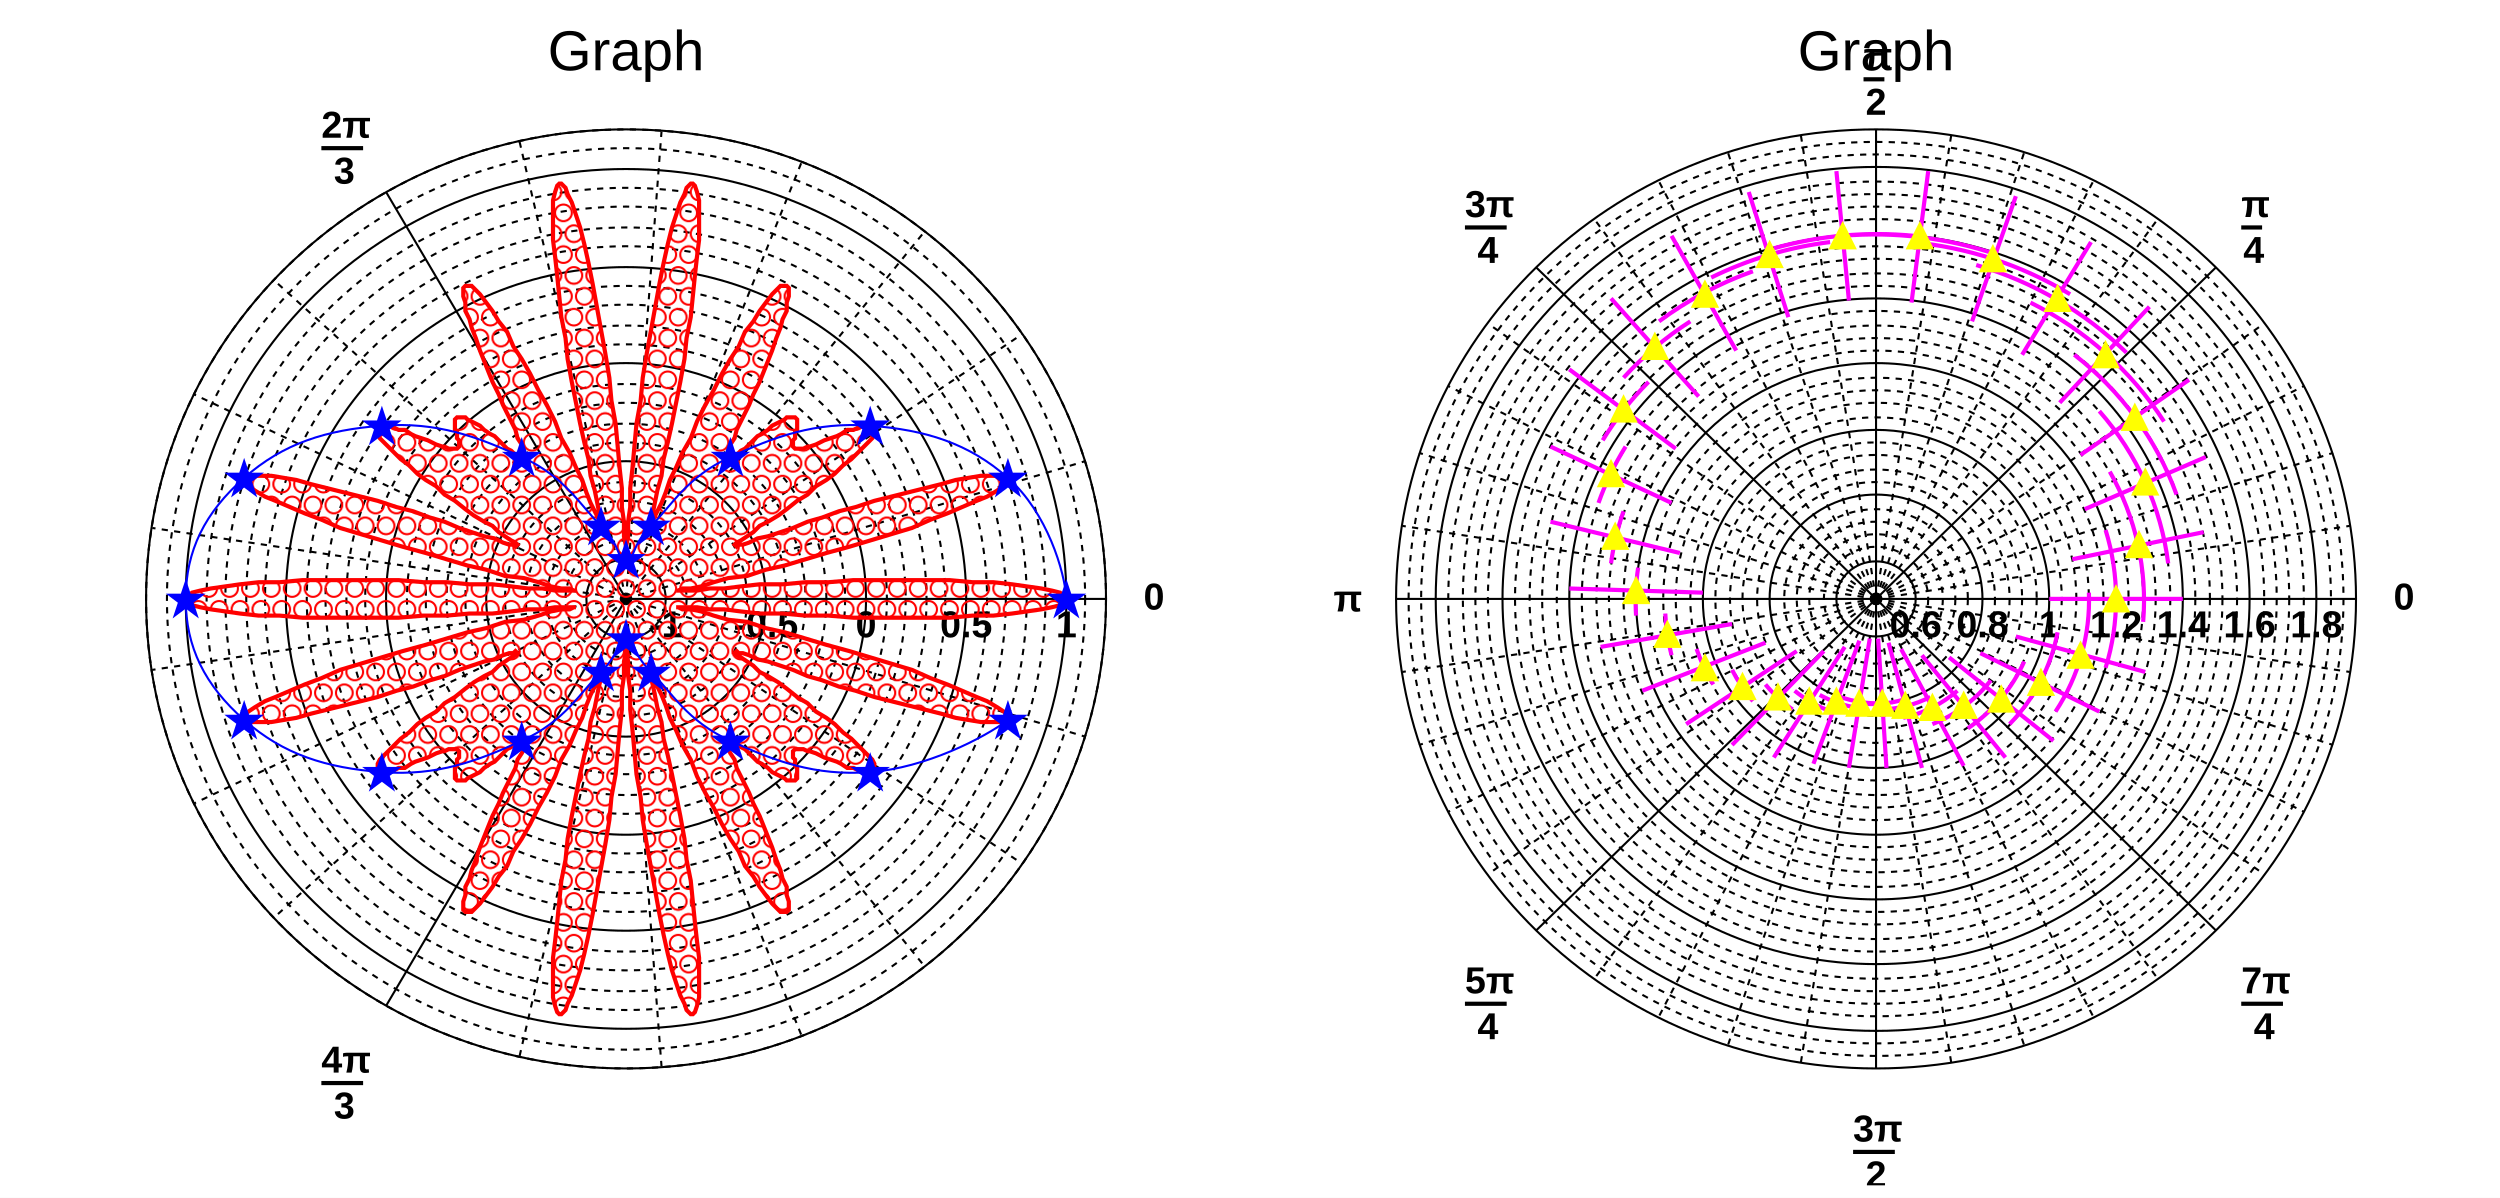
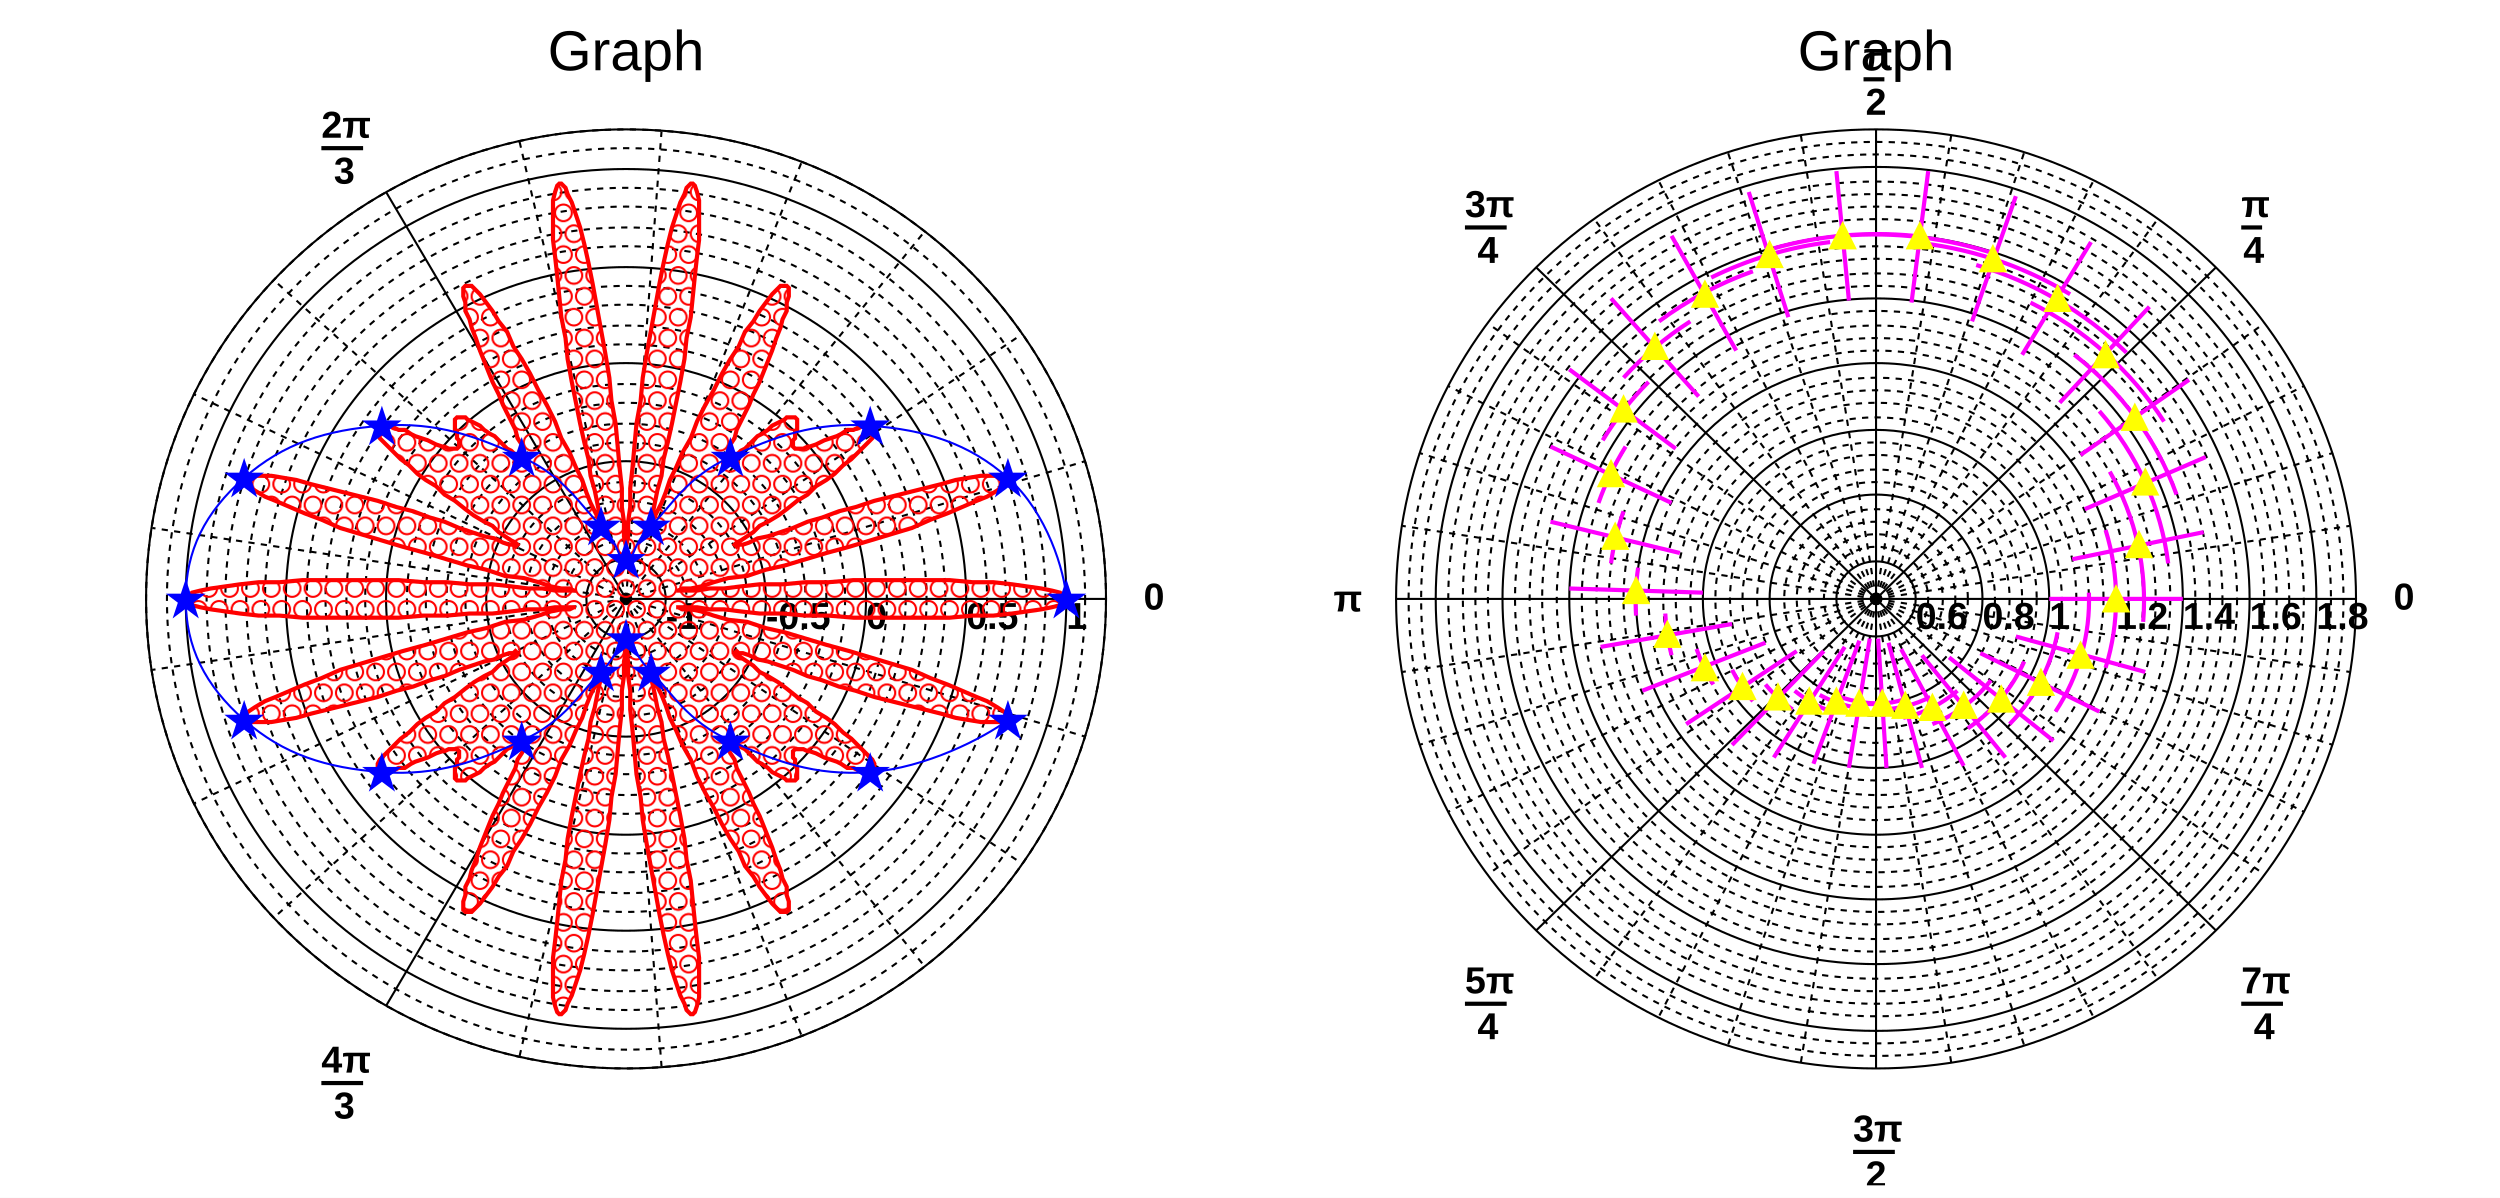
<svg xmlns="http://www.w3.org/2000/svg" width="1198" height="574" viewBox="0 0 1198 574" preserveAspectRatio="none">
  <defs>
    <pattern id="pat_3012_2" patternUnits="userSpaceOnUse" width="10" height="20">
      <path d="M5,1A4,4,0,0,0,5,9A4,4,0,0,0,5,1M0,11A4,4,0,0,1,0,19M10,11A4,4,0,0,0,10,19" style="stroke: red; stroke-width: 1; fill: none;" />
    </pattern>
  </defs>
  <path d="M0,0H1198V574H0Z" style="fill: white;" />
  <g>
    <svg viewBox="0 0 575 563" preserveAspectRatio="none" x="12" y="5" width="575" height="563">
      <path d="M0,0H575V563H0Z" style="fill: white;" />
      <g>
        <g transform="translate(288,282)" font-family="Arial" font-size="18" xml:space="preserve" font-weight="bold">
          <ellipse cx="0" cy="0" rx="19" ry="19" style="fill: none; stroke: black; stroke-width: 1;" />
-           <text fill="black" text-anchor="middle" dy=".8em" transform="translate(19,4)">-1</text>
+           <text fill="black" text-anchor="start" dy=".8em" transform="translate(19)">-1</text>
          <ellipse cx="0" cy="0" rx="29" ry="28" style="fill: none; stroke: black; stroke-width: 1; stroke-dasharray: 3, 3;" />
          <ellipse cx="0" cy="0" rx="38" ry="37" style="fill: none; stroke: black; stroke-width: 1; stroke-dasharray: 3, 3;" />
          <ellipse cx="0" cy="0" rx="48" ry="47" style="fill: none; stroke: black; stroke-width: 1; stroke-dasharray: 3, 3;" />
          <ellipse cx="0" cy="0" rx="58" ry="56" style="fill: none; stroke: black; stroke-width: 1; stroke-dasharray: 3, 3;" />
          <ellipse cx="0" cy="0" rx="67" ry="66" style="fill: none; stroke: black; stroke-width: 1;" />
-           <text fill="black" text-anchor="middle" dy=".8em" transform="translate(67,4)">-0.5</text>
+           <text fill="black" text-anchor="start" dy=".8em" transform="translate(67)">-0.5</text>
          <ellipse cx="0" cy="0" rx="77" ry="75" style="fill: none; stroke: black; stroke-width: 1; stroke-dasharray: 3, 3;" />
          <ellipse cx="0" cy="0" rx="86" ry="84" style="fill: none; stroke: black; stroke-width: 1; stroke-dasharray: 3, 3;" />
          <ellipse cx="0" cy="0" rx="96" ry="94" style="fill: none; stroke: black; stroke-width: 1; stroke-dasharray: 3, 3;" />
          <ellipse cx="0" cy="0" rx="105" ry="103" style="fill: none; stroke: black; stroke-width: 1; stroke-dasharray: 3, 3;" />
          <ellipse cx="0" cy="0" rx="115" ry="113" style="fill: none; stroke: black; stroke-width: 1;" />
-           <text fill="black" text-anchor="middle" dy=".8em" transform="translate(115,4)">0</text>
+           <text fill="black" text-anchor="start" dy=".8em" transform="translate(115)">0</text>
          <ellipse cx="0" cy="0" rx="125" ry="122" style="fill: none; stroke: black; stroke-width: 1; stroke-dasharray: 3, 3;" />
          <ellipse cx="0" cy="0" rx="134" ry="131" style="fill: none; stroke: black; stroke-width: 1; stroke-dasharray: 3, 3;" />
          <ellipse cx="0" cy="0" rx="144" ry="141" style="fill: none; stroke: black; stroke-width: 1; stroke-dasharray: 3, 3;" />
          <ellipse cx="0" cy="0" rx="153" ry="150" style="fill: none; stroke: black; stroke-width: 1; stroke-dasharray: 3, 3;" />
          <ellipse cx="0" cy="0" rx="163" ry="159" style="fill: none; stroke: black; stroke-width: 1;" />
-           <text fill="black" text-anchor="middle" dy=".8em" transform="translate(163,4)">0.5</text>
+           <text fill="black" text-anchor="start" dy=".8em" transform="translate(163)">0.5</text>
          <ellipse cx="0" cy="0" rx="173" ry="169" style="fill: none; stroke: black; stroke-width: 1; stroke-dasharray: 3, 3;" />
          <ellipse cx="0" cy="0" rx="182" ry="178" style="fill: none; stroke: black; stroke-width: 1; stroke-dasharray: 3, 3;" />
          <ellipse cx="0" cy="0" rx="192" ry="188" style="fill: none; stroke: black; stroke-width: 1; stroke-dasharray: 3, 3;" />
          <ellipse cx="0" cy="0" rx="201" ry="197" style="fill: none; stroke: black; stroke-width: 1; stroke-dasharray: 3, 3;" />
          <ellipse cx="0" cy="0" rx="211" ry="206" style="fill: none; stroke: black; stroke-width: 1;" />
-           <text fill="black" text-anchor="middle" dy=".8em" transform="translate(211,4)">1</text>
+           <text fill="black" text-anchor="start" dy=".8em" transform="translate(211)">1</text>
          <ellipse cx="0" cy="0" rx="220" ry="216" style="fill: none; stroke: black; stroke-width: 1; stroke-dasharray: 3, 3;" />
          <ellipse cx="0" cy="0" rx="230" ry="225" style="fill: none; stroke: black; stroke-width: 1; stroke-dasharray: 3, 3;" />
          <ellipse cx="0" cy="0" rx="230" ry="225" style="fill: none; stroke: black; stroke-width: 1;" />
          <path d="M0,0L230,0" style="stroke: black; stroke-width: 1;" />
          <text fill="black" text-anchor="start" dominant-baseline="middle" transform="translate(248)">0</text>
          <path d="M0,0L-115,-195" style="stroke: black; stroke-width: 1;" />
          <g transform="translate(-146,-210)">
            <text fill="black" font-size="18" transform="translate(0,-11)">2π</text>
            <path d="M0,-6h20" style="stroke: black; stroke-width: 2; fill: none;" />
            <text fill="black" font-size="18" transform="translate(6,11)">3</text>
          </g>
          <path d="M0,0L-115,195" style="stroke: black; stroke-width: 1;" />
          <g transform="translate(-146,238)">
            <text fill="black" font-size="18" transform="translate(0,-11)">4π</text>
            <path d="M0,-6h20" style="stroke: black; stroke-width: 2; fill: none;" />
            <text fill="black" font-size="18" transform="translate(6,11)">3</text>
          </g>
          <path d="M0,0L220,-66" style="stroke: black; stroke-width: 1; stroke-dasharray: 3, 3;" />
          <path d="M0,0L190,-127" style="stroke: black; stroke-width: 1; stroke-dasharray: 3, 3;" />
          <path d="M0,0L143,-176" style="stroke: black; stroke-width: 1; stroke-dasharray: 3, 3;" />
          <path d="M0,0L84,-209" style="stroke: black; stroke-width: 1; stroke-dasharray: 3, 3;" />
          <path d="M0,0L17,-224" style="stroke: black; stroke-width: 1; stroke-dasharray: 3, 3;" />
          <path d="M0,0L-51,-219" style="stroke: black; stroke-width: 1; stroke-dasharray: 3, 3;" />
          <path d="M0,0L-169,-153" style="stroke: black; stroke-width: 1; stroke-dasharray: 3, 3;" />
          <path d="M0,0L-207,-98" style="stroke: black; stroke-width: 1; stroke-dasharray: 3, 3;" />
          <path d="M0,0L-227,-34" style="stroke: black; stroke-width: 1; stroke-dasharray: 3, 3;" />
          <path d="M0,0L-227,34" style="stroke: black; stroke-width: 1; stroke-dasharray: 3, 3;" />
          <path d="M0,0L-207,98" style="stroke: black; stroke-width: 1; stroke-dasharray: 3, 3;" />
          <path d="M0,0L-169,153" style="stroke: black; stroke-width: 1; stroke-dasharray: 3, 3;" />
          <path d="M0,0L-51,219" style="stroke: black; stroke-width: 1; stroke-dasharray: 3, 3;" />
          <path d="M0,0L17,224" style="stroke: black; stroke-width: 1; stroke-dasharray: 3, 3;" />
          <path d="M0,0L84,209" style="stroke: black; stroke-width: 1; stroke-dasharray: 3, 3;" />
          <path d="M0,0L143,176" style="stroke: black; stroke-width: 1; stroke-dasharray: 3, 3;" />
          <path d="M0,0L190,127" style="stroke: black; stroke-width: 1; stroke-dasharray: 3, 3;" />
          <path d="M0,0L220,66" style="stroke: black; stroke-width: 1; stroke-dasharray: 3, 3;" />
        </g>
        <g transform="translate(288,282)">
          <path d="M211,0l-1,-1l-2,-2l-4,-1l-5,-1l-7,-1l-7,-1l-9,-1h-10l-11,-1h-46l-12,1h-11l-11,1h-11l-9,1l-8,1h-7l-6,1h-10h1l2,-1h4l5,-1l6,-2l7,-2l9,-1l9,-3l9,-2l10,-3l10,-3l11,-3l10,-3l10,-3l10,-3l9,-4l8,-3l7,-3l7,-3l5,-2l5,-3l3,-2l2,-2l1,-1l-1,-1l-2,-1h-11l-6,1l-6,1l-7,2l-8,2l-8,2l-8,2l-8,2l-9,3l-8,2l-8,3l-7,2l-7,3l-6,2l-6,2l-5,1l-4,2l-3,1h-2l-1,1l-1,-1l1,-1l2,-1l3,-2l3,-2l3,-3l4,-2l5,-3l4,-3l5,-4l5,-3l4,-4l5,-3l4,-3l4,-4l4,-3l3,-3l3,-3l2,-2l2,-2l1,-2v-3l-1,-1h-5l-2,1l-2,1h-3l-3,2l-2,1l-3,1l-3,1l-2,1l-2,1l-3,1h-1l-2,1h-4l-1,-1v-3l1,-1v-3l1,-1v-5l-1,-1h-4l-1,1l-2,1l-2,1l-2,1l-2,2l-3,2l-2,1l-2,2l-2,2l-2,2l-2,1l-2,2l-2,1h-1l-1,1l-1,-1v-1l1,-1v-2l1,-2l2,-3l1,-4l2,-4l2,-4l2,-4l2,-5l3,-6l2,-5l2,-5l2,-5l2,-6l2,-5l1,-4l2,-4v-4l1,-3v-4l-1,-1h-3l-2,2l-2,2l-3,4l-3,4l-3,5l-4,5l-3,7l-4,6l-4,7l-4,8l-4,7l-4,8l-3,8l-4,7l-3,7l-3,6l-2,6l-2,5l-2,4l-2,4l-1,2v1h-1v-1l1,-2l1,-4l1,-5l1,-5l2,-7l1,-8l2,-8l2,-9l2,-10l2,-10l2,-11l1,-10l2,-10l1,-10l1,-10l1,-9l1,-8v-19l-1,-4l-1,-3l-1,-1h-1l-2,2l-1,3l-2,4l-2,6l-2,6l-2,8l-2,9l-2,10l-2,11l-2,11l-2,11l-2,12l-1,11l-2,11l-1,11l-1,11l-1,9v9l-1,7v7l-1,5v6v-6l-1,-5v-7l-1,-7v-9l-1,-9l-1,-11l-1,-11l-2,-11l-1,-11l-2,-12l-2,-11l-2,-11l-2,-11l-2,-10l-2,-9l-2,-8l-2,-6l-2,-6l-2,-4l-1,-3l-2,-2h-1l-1,1l-1,3l-1,4v19l1,8l1,9l1,10l1,10l2,10l1,10l2,11l2,10l2,10l2,9l2,8l1,8l2,7l1,5l1,5l1,4l1,2v1h-1v-1l-1,-2l-2,-4l-2,-4l-2,-5l-2,-6l-3,-6l-3,-7l-4,-7l-3,-8l-4,-8l-4,-7l-4,-8l-4,-7l-4,-6l-3,-7l-4,-5l-3,-5l-3,-4l-3,-4l-2,-2l-2,-2h-3l-1,1v4l1,3v4l2,4l1,4l2,5l2,6l2,5l2,5l2,5l3,6l2,5l2,4l2,4l2,4l1,4l2,3l1,2v2l1,1v1l-1,1l-1,-1h-1l-2,-1l-2,-2l-2,-1l-2,-2l-2,-2l-2,-2l-2,-1l-3,-2l-2,-2l-2,-1l-2,-1l-2,-1l-1,-1h-4l-1,1v5l1,1v3l1,1v3l-1,1h-4l-2,-1h-1l-3,-1l-2,-1l-2,-1l-3,-1l-3,-1l-2,-1l-3,-2h-3l-2,-1l-2,-1h-5l-1,1v3l1,2l2,2l2,2l3,3l3,3l4,3l4,4l4,3l5,3l4,4l5,3l5,4l4,3l5,3l4,2l3,3l3,2l3,2l2,1l1,1l-1,1l-1,-1h-2l-3,-1l-4,-2l-5,-1l-6,-2l-6,-2l-7,-3l-7,-2l-8,-3l-8,-2l-9,-3l-8,-2l-8,-2l-8,-2l-8,-2l-7,-2l-6,-1l-6,-1h-11l-2,1l-1,1l1,1l2,2l3,2l5,3l5,2l7,3l7,3l8,3l9,4l10,3l10,3l10,3l11,3l10,3l10,3l9,2l9,3l9,1l7,2l6,2l5,1h4l2,1h1h-10l-6,-1h-7l-8,-1l-9,-1h-11l-11,-1h-11l-12,-1h-46l-11,1h-10l-9,1l-7,1l-7,1l-5,1l-4,1l-2,2l-1,1l1,1l2,2l4,1l5,1l7,1l7,1l9,1h10l11,1h46l12,-1h11l11,-1h11l9,-1l8,-1h7l6,-1h10h-1l-2,1h-4l-5,1l-6,2l-7,2l-9,1l-9,3l-9,2l-10,3l-10,3l-11,3l-10,3l-10,3l-10,3l-9,4l-8,3l-7,3l-7,3l-5,2l-5,3l-3,2l-2,2l-1,1l1,1l2,1h11l6,-1l6,-1l7,-2l8,-2l8,-2l8,-2l8,-2l9,-3l8,-2l8,-3l7,-2l7,-3l6,-2l6,-2l5,-1l4,-2l3,-1h2l1,-1l1,1l-1,1l-2,1l-3,2l-3,2l-3,3l-4,2l-5,3l-4,3l-5,4l-5,3l-4,4l-5,3l-4,3l-4,4l-4,3l-3,3l-3,3l-2,2l-2,2l-1,2v3l1,1h5l2,-1l2,-1h3l3,-2l2,-1l3,-1l3,-1l2,-1l2,-1l3,-1h1l2,-1h4l1,1v3l-1,1v3l-1,1v5l1,1h4l1,-1l2,-1l2,-1l2,-1l2,-2l3,-2l2,-1l2,-2l2,-2l2,-2l2,-1l2,-2l2,-1h1l1,-1l1,1v1l-1,1v2l-1,2l-2,3l-1,4l-2,4l-2,4l-2,4l-2,5l-3,6l-2,5l-2,5l-2,5l-2,6l-2,5l-1,4l-2,4v4l-1,3v4l1,1h3l2,-2l2,-2l3,-4l3,-4l3,-5l4,-5l3,-7l4,-6l4,-7l4,-8l4,-7l4,-8l3,-8l4,-7l3,-7l3,-6l2,-6l2,-5l2,-4l2,-4l1,-2v-1h1v1l-1,2l-1,4l-1,5l-1,5l-2,7l-1,8l-2,8l-2,9l-2,10l-2,10l-2,11l-1,10l-2,10l-1,10l-1,10l-1,9l-1,8v19l1,4l1,3l1,1h1l2,-2l1,-3l2,-4l2,-6l2,-6l2,-8l2,-9l2,-10l2,-11l2,-11l2,-11l2,-12l1,-11l2,-11l1,-11l1,-11l1,-9v-9l1,-7v-7l1,-5v-6v6l1,5v7l1,7v9l1,9l1,11l1,11l2,11l1,11l2,12l2,11l2,11l2,11l2,10l2,9l2,8l2,6l2,6l2,4l1,3l2,2h1l1,-1l1,-3l1,-4v-19l-1,-8l-1,-9l-1,-10l-1,-10l-2,-10l-1,-10l-2,-11l-2,-10l-2,-10l-2,-9l-2,-8l-1,-8l-2,-7l-1,-5l-1,-5l-1,-4l-1,-2v-1h1v1l1,2l2,4l2,4l2,5l2,6l3,6l3,7l4,7l3,8l4,8l4,7l4,8l4,7l4,6l3,7l4,5l3,5l3,4l3,4l2,2l2,2h3l1,-1v-4l-1,-3v-4l-2,-4l-1,-4l-2,-5l-2,-6l-2,-5l-2,-5l-2,-5l-3,-6l-2,-5l-2,-4l-2,-4l-2,-4l-1,-4l-2,-3l-1,-2v-2l-1,-1v-1l1,-1l1,1h1l2,1l2,2l2,1l2,2l2,2l2,2l2,1l3,2l2,2l2,1l2,1l2,1l1,1h4l1,-1v-5l-1,-1v-3l-1,-1v-3l1,-1h4l2,1h1l3,1l2,1l2,1l3,1l3,1l2,1l3,2h3l2,1l2,1h5l1,-1v-3l-1,-2l-2,-2l-2,-2l-3,-3l-3,-3l-4,-3l-4,-4l-4,-3l-5,-3l-4,-4l-5,-3l-5,-4l-4,-3l-5,-3l-4,-2l-3,-3l-3,-2l-3,-2l-2,-1l-1,-1l1,-1l1,1h2l3,1l4,2l5,1l6,2l6,2l7,3l7,2l8,3l8,2l9,3l8,2l8,2l8,2l8,2l7,2l6,1l6,1h11l2,-1l1,-1l-1,-1l-2,-2l-3,-2l-5,-3l-5,-2l-7,-3l-7,-3l-8,-3l-9,-4l-10,-3l-10,-3l-10,-3l-11,-3l-10,-3l-10,-3l-9,-2l-9,-3l-9,-1l-7,-2l-6,-2l-5,-1h-4l-2,-1h-1h10l6,1h7l8,1l9,1h11l11,1h11l12,1h46l11,-1h10l9,-1l7,-1l7,-1l5,-1l4,-1l2,-2Z" style="fill: url(#pat_3012_2);" />
          <path d="M211,0l-1,-1l-2,-2l-4,-1l-5,-1l-7,-1l-7,-1l-9,-1h-10l-11,-1h-46l-12,1h-11l-11,1h-11l-9,1l-8,1h-7l-6,1h-10h1l2,-1h4l5,-1l6,-2l7,-2l9,-1l9,-3l9,-2l10,-3l10,-3l11,-3l10,-3l10,-3l10,-3l9,-4l8,-3l7,-3l7,-3l5,-2l5,-3l3,-2l2,-2l1,-1l-1,-1l-2,-1h-11l-6,1l-6,1l-7,2l-8,2l-8,2l-8,2l-8,2l-9,3l-8,2l-8,3l-7,2l-7,3l-6,2l-6,2l-5,1l-4,2l-3,1h-2l-1,1l-1,-1l1,-1l2,-1l3,-2l3,-2l3,-3l4,-2l5,-3l4,-3l5,-4l5,-3l4,-4l5,-3l4,-3l4,-4l4,-3l3,-3l3,-3l2,-2l2,-2l1,-2v-3l-1,-1h-5l-2,1l-2,1h-3l-3,2l-2,1l-3,1l-3,1l-2,1l-2,1l-3,1h-1l-2,1h-4l-1,-1v-3l1,-1v-3l1,-1v-5l-1,-1h-4l-1,1l-2,1l-2,1l-2,1l-2,2l-3,2l-2,1l-2,2l-2,2l-2,2l-2,1l-2,2l-2,1h-1l-1,1l-1,-1v-1l1,-1v-2l1,-2l2,-3l1,-4l2,-4l2,-4l2,-4l2,-5l3,-6l2,-5l2,-5l2,-5l2,-6l2,-5l1,-4l2,-4v-4l1,-3v-4l-1,-1h-3l-2,2l-2,2l-3,4l-3,4l-3,5l-4,5l-3,7l-4,6l-4,7l-4,8l-4,7l-4,8l-3,8l-4,7l-3,7l-3,6l-2,6l-2,5l-2,4l-2,4l-1,2v1h-1v-1l1,-2l1,-4l1,-5l1,-5l2,-7l1,-8l2,-8l2,-9l2,-10l2,-10l2,-11l1,-10l2,-10l1,-10l1,-10l1,-9l1,-8v-19l-1,-4l-1,-3l-1,-1h-1l-2,2l-1,3l-2,4l-2,6l-2,6l-2,8l-2,9l-2,10l-2,11l-2,11l-2,11l-2,12l-1,11l-2,11l-1,11l-1,11l-1,9v9l-1,7v7l-1,5v6v-6l-1,-5v-7l-1,-7v-9l-1,-9l-1,-11l-1,-11l-2,-11l-1,-11l-2,-12l-2,-11l-2,-11l-2,-11l-2,-10l-2,-9l-2,-8l-2,-6l-2,-6l-2,-4l-1,-3l-2,-2h-1l-1,1l-1,3l-1,4v19l1,8l1,9l1,10l1,10l2,10l1,10l2,11l2,10l2,10l2,9l2,8l1,8l2,7l1,5l1,5l1,4l1,2v1h-1v-1l-1,-2l-2,-4l-2,-4l-2,-5l-2,-6l-3,-6l-3,-7l-4,-7l-3,-8l-4,-8l-4,-7l-4,-8l-4,-7l-4,-6l-3,-7l-4,-5l-3,-5l-3,-4l-3,-4l-2,-2l-2,-2h-3l-1,1v4l1,3v4l2,4l1,4l2,5l2,6l2,5l2,5l2,5l3,6l2,5l2,4l2,4l2,4l1,4l2,3l1,2v2l1,1v1l-1,1l-1,-1h-1l-2,-1l-2,-2l-2,-1l-2,-2l-2,-2l-2,-2l-2,-1l-3,-2l-2,-2l-2,-1l-2,-1l-2,-1l-1,-1h-4l-1,1v5l1,1v3l1,1v3l-1,1h-4l-2,-1h-1l-3,-1l-2,-1l-2,-1l-3,-1l-3,-1l-2,-1l-3,-2h-3l-2,-1l-2,-1h-5l-1,1v3l1,2l2,2l2,2l3,3l3,3l4,3l4,4l4,3l5,3l4,4l5,3l5,4l4,3l5,3l4,2l3,3l3,2l3,2l2,1l1,1l-1,1l-1,-1h-2l-3,-1l-4,-2l-5,-1l-6,-2l-6,-2l-7,-3l-7,-2l-8,-3l-8,-2l-9,-3l-8,-2l-8,-2l-8,-2l-8,-2l-7,-2l-6,-1l-6,-1h-11l-2,1l-1,1l1,1l2,2l3,2l5,3l5,2l7,3l7,3l8,3l9,4l10,3l10,3l10,3l11,3l10,3l10,3l9,2l9,3l9,1l7,2l6,2l5,1h4l2,1h1h-10l-6,-1h-7l-8,-1l-9,-1h-11l-11,-1h-11l-12,-1h-46l-11,1h-10l-9,1l-7,1l-7,1l-5,1l-4,1l-2,2l-1,1l1,1l2,2l4,1l5,1l7,1l7,1l9,1h10l11,1h46l12,-1h11l11,-1h11l9,-1l8,-1h7l6,-1h10h-1l-2,1h-4l-5,1l-6,2l-7,2l-9,1l-9,3l-9,2l-10,3l-10,3l-11,3l-10,3l-10,3l-10,3l-9,4l-8,3l-7,3l-7,3l-5,2l-5,3l-3,2l-2,2l-1,1l1,1l2,1h11l6,-1l6,-1l7,-2l8,-2l8,-2l8,-2l8,-2l9,-3l8,-2l8,-3l7,-2l7,-3l6,-2l6,-2l5,-1l4,-2l3,-1h2l1,-1l1,1l-1,1l-2,1l-3,2l-3,2l-3,3l-4,2l-5,3l-4,3l-5,4l-5,3l-4,4l-5,3l-4,3l-4,4l-4,3l-3,3l-3,3l-2,2l-2,2l-1,2v3l1,1h5l2,-1l2,-1h3l3,-2l2,-1l3,-1l3,-1l2,-1l2,-1l3,-1h1l2,-1h4l1,1v3l-1,1v3l-1,1v5l1,1h4l1,-1l2,-1l2,-1l2,-1l2,-2l3,-2l2,-1l2,-2l2,-2l2,-2l2,-1l2,-2l2,-1h1l1,-1l1,1v1l-1,1v2l-1,2l-2,3l-1,4l-2,4l-2,4l-2,4l-2,5l-3,6l-2,5l-2,5l-2,5l-2,6l-2,5l-1,4l-2,4v4l-1,3v4l1,1h3l2,-2l2,-2l3,-4l3,-4l3,-5l4,-5l3,-7l4,-6l4,-7l4,-8l4,-7l4,-8l3,-8l4,-7l3,-7l3,-6l2,-6l2,-5l2,-4l2,-4l1,-2v-1h1v1l-1,2l-1,4l-1,5l-1,5l-2,7l-1,8l-2,8l-2,9l-2,10l-2,10l-2,11l-1,10l-2,10l-1,10l-1,10l-1,9l-1,8v19l1,4l1,3l1,1h1l2,-2l1,-3l2,-4l2,-6l2,-6l2,-8l2,-9l2,-10l2,-11l2,-11l2,-11l2,-12l1,-11l2,-11l1,-11l1,-11l1,-9v-9l1,-7v-7l1,-5v-6v6l1,5v7l1,7v9l1,9l1,11l1,11l2,11l1,11l2,12l2,11l2,11l2,11l2,10l2,9l2,8l2,6l2,6l2,4l1,3l2,2h1l1,-1l1,-3l1,-4v-19l-1,-8l-1,-9l-1,-10l-1,-10l-2,-10l-1,-10l-2,-11l-2,-10l-2,-10l-2,-9l-2,-8l-1,-8l-2,-7l-1,-5l-1,-5l-1,-4l-1,-2v-1h1v1l1,2l2,4l2,4l2,5l2,6l3,6l3,7l4,7l3,8l4,8l4,7l4,8l4,7l4,6l3,7l4,5l3,5l3,4l3,4l2,2l2,2h3l1,-1v-4l-1,-3v-4l-2,-4l-1,-4l-2,-5l-2,-6l-2,-5l-2,-5l-2,-5l-3,-6l-2,-5l-2,-4l-2,-4l-2,-4l-1,-4l-2,-3l-1,-2v-2l-1,-1v-1l1,-1l1,1h1l2,1l2,2l2,1l2,2l2,2l2,2l2,1l3,2l2,2l2,1l2,1l2,1l1,1h4l1,-1v-5l-1,-1v-3l-1,-1v-3l1,-1h4l2,1h1l3,1l2,1l2,1l3,1l3,1l2,1l3,2h3l2,1l2,1h5l1,-1v-3l-1,-2l-2,-2l-2,-2l-3,-3l-3,-3l-4,-3l-4,-4l-4,-3l-5,-3l-4,-4l-5,-3l-5,-4l-4,-3l-5,-3l-4,-2l-3,-3l-3,-2l-3,-2l-2,-1l-1,-1l1,-1l1,1h2l3,1l4,2l5,1l6,2l6,2l7,3l7,2l8,3l8,2l9,3l8,2l8,2l8,2l8,2l7,2l6,1l6,1h11l2,-1l1,-1l-1,-1l-2,-2l-3,-2l-5,-3l-5,-2l-7,-3l-7,-3l-8,-3l-9,-4l-10,-3l-10,-3l-10,-3l-11,-3l-10,-3l-10,-3l-9,-2l-9,-3l-9,-1l-7,-2l-6,-2l-5,-1h-4l-2,-1h-1h10l6,1h7l8,1l9,1h11l11,1h11l12,1h46l11,-1h10l9,-1l7,-1l7,-1l5,-1l4,-1l2,-2" style="fill: none; stroke: red; stroke-width: 2;" />
        </g>
        <g transform="translate(288,282)">
          <path d="M211,0C210.3,-12.9,201.8,-41.4,183,-58S143.6,-81,117,-83S71,-77.6,50,-68S22,-44.8,12,-35S4.8,-19,0,-19S-2,-25.2,-12,-35S-29,-58.4,-50,-68S-90.4,-85,-117,-83S-164.2,-74.6,-183,-58S-211,-23.2,-211,0S-201.8,41.4,-183,58S-143.6,81,-117,83S-71,77.6,-50,68S-22,44.8,-12,35S-4.8,19,0,19S2,25.2,12,35S29,58.4,50,68S90.4,85,117,83S171.8,66.5,183,58" style="fill: none; stroke: blue; stroke-width: 1;" />
          <path d="M211.0,-8.0l5.3,16.0l-13.3,-10.0h16.0l-13.3,10.0zM183.0,-66.0l5.3,16.0l-13.3,-10.0h16.0l-13.3,10.0zM117.0,-91.0l5.3,16.0l-13.3,-10.0h16.0l-13.3,10.0zM50.0,-76.0l5.3,16.0l-13.3,-10.0h16.0l-13.3,10.0zM12.0,-43.0l5.3,16.0l-13.3,-10.0h16.0l-13.3,10.0zM0.0,-27.0l5.3,16.0l-13.3,-10.0h16.0l-13.3,10.0zM-12.0,-43.0l5.3,16.0l-13.3,-10.0h16.0l-13.3,10.0zM-50.0,-76.0l5.3,16.0l-13.3,-10.0h16.0l-13.3,10.0zM-117.0,-91.0l5.3,16.0l-13.3,-10.0h16.0l-13.3,10.0zM-183.0,-66.0l5.3,16.0l-13.3,-10.0h16.0l-13.3,10.0zM-211.0,-8.0l5.3,16.0l-13.3,-10.0h16.0l-13.3,10.0zM-183.0,50.0l5.3,16.0l-13.3,-10.0h16.0l-13.3,10.0zM-117.0,75.0l5.3,16.0l-13.3,-10.0h16.0l-13.3,10.0zM-50.0,60.0l5.3,16.0l-13.3,-10.0h16.0l-13.3,10.0zM-12.0,27.0l5.3,16.0l-13.3,-10.0h16.0l-13.3,10.0zM0.0,11.0l5.3,16.0l-13.3,-10.0h16.0l-13.3,10.0zM12.0,27.0l5.3,16.0l-13.3,-10.0h16.0l-13.3,10.0zM50.0,60.0l5.3,16.0l-13.3,-10.0h16.0l-13.3,10.0zM117.0,75.0l5.3,16.0l-13.3,-10.0h16.0l-13.3,10.0zM183.0,50.0l5.3,16.0l-13.3,-10.0h16.0l-13.3,10.0z" style="stroke: blue; fill: blue;" />
        </g>
        <g transform="translate(240,3)" font-family="Arial" font-size="27" xml:space="preserve">
          <text fill="black" text-anchor="middle" dominant-baseline="middle" transform="translate(48,18)">Graph</text>
        </g>
      </g>
    </svg>
    <svg viewBox="0 0 575 563" preserveAspectRatio="none" x="611" y="5" width="575" height="563">
      <path d="M0,0H575V563H0Z" style="fill: white;" />
      <g>
        <g transform="translate(288,282)" font-family="Arial" font-size="18" xml:space="preserve" font-weight="bold">
          <ellipse cx="0" cy="0" rx="19" ry="18" style="fill: none; stroke: black; stroke-width: 1;" />
-           <text fill="black" text-anchor="middle" dy=".8em" transform="translate(19,4)">0.6</text>
+           <text fill="black" text-anchor="start" dy=".8em" transform="translate(19)">0.6</text>
          <ellipse cx="0" cy="0" rx="25" ry="25" style="fill: none; stroke: black; stroke-width: 1; stroke-dasharray: 3, 3;" />
          <ellipse cx="0" cy="0" rx="32" ry="31" style="fill: none; stroke: black; stroke-width: 1; stroke-dasharray: 3, 3;" />
          <ellipse cx="0" cy="0" rx="38" ry="37" style="fill: none; stroke: black; stroke-width: 1; stroke-dasharray: 3, 3;" />
          <ellipse cx="0" cy="0" rx="44" ry="43" style="fill: none; stroke: black; stroke-width: 1; stroke-dasharray: 3, 3;" />
          <ellipse cx="0" cy="0" rx="51" ry="50" style="fill: none; stroke: black; stroke-width: 1;" />
-           <text fill="black" text-anchor="middle" dy=".8em" transform="translate(51,4)">0.8</text>
+           <text fill="black" text-anchor="start" dy=".8em" transform="translate(51)">0.8</text>
          <ellipse cx="0" cy="0" rx="57" ry="56" style="fill: none; stroke: black; stroke-width: 1; stroke-dasharray: 3, 3;" />
          <ellipse cx="0" cy="0" rx="64" ry="62" style="fill: none; stroke: black; stroke-width: 1; stroke-dasharray: 3, 3;" />
          <ellipse cx="0" cy="0" rx="70" ry="69" style="fill: none; stroke: black; stroke-width: 1; stroke-dasharray: 3, 3;" />
          <ellipse cx="0" cy="0" rx="77" ry="75" style="fill: none; stroke: black; stroke-width: 1; stroke-dasharray: 3, 3;" />
          <ellipse cx="0" cy="0" rx="83" ry="81" style="fill: none; stroke: black; stroke-width: 1;" />
-           <text fill="black" text-anchor="middle" dy=".8em" transform="translate(83,4)">1</text>
+           <text fill="black" text-anchor="start" dy=".8em" transform="translate(83)">1</text>
          <ellipse cx="0" cy="0" rx="89" ry="87" style="fill: none; stroke: black; stroke-width: 1; stroke-dasharray: 3, 3;" />
          <ellipse cx="0" cy="0" rx="96" ry="94" style="fill: none; stroke: black; stroke-width: 1; stroke-dasharray: 3, 3;" />
          <ellipse cx="0" cy="0" rx="102" ry="100" style="fill: none; stroke: black; stroke-width: 1; stroke-dasharray: 3, 3;" />
          <ellipse cx="0" cy="0" rx="109" ry="106" style="fill: none; stroke: black; stroke-width: 1; stroke-dasharray: 3, 3;" />
          <ellipse cx="0" cy="0" rx="115" ry="113" style="fill: none; stroke: black; stroke-width: 1;" />
-           <text fill="black" text-anchor="middle" dy=".8em" transform="translate(115,4)">1.2</text>
+           <text fill="black" text-anchor="start" dy=".8em" transform="translate(115)">1.2</text>
          <ellipse cx="0" cy="0" rx="121" ry="119" style="fill: none; stroke: black; stroke-width: 1; stroke-dasharray: 3, 3;" />
          <ellipse cx="0" cy="0" rx="128" ry="125" style="fill: none; stroke: black; stroke-width: 1; stroke-dasharray: 3, 3;" />
          <ellipse cx="0" cy="0" rx="134" ry="131" style="fill: none; stroke: black; stroke-width: 1; stroke-dasharray: 3, 3;" />
          <ellipse cx="0" cy="0" rx="141" ry="138" style="fill: none; stroke: black; stroke-width: 1; stroke-dasharray: 3, 3;" />
          <ellipse cx="0" cy="0" rx="147" ry="144" style="fill: none; stroke: black; stroke-width: 1;" />
-           <text fill="black" text-anchor="middle" dy=".8em" transform="translate(147,4)">1.4</text>
+           <text fill="black" text-anchor="start" dy=".8em" transform="translate(147)">1.4</text>
          <ellipse cx="0" cy="0" rx="153" ry="150" style="fill: none; stroke: black; stroke-width: 1; stroke-dasharray: 3, 3;" />
          <ellipse cx="0" cy="0" rx="160" ry="156" style="fill: none; stroke: black; stroke-width: 1; stroke-dasharray: 3, 3;" />
          <ellipse cx="0" cy="0" rx="166" ry="163" style="fill: none; stroke: black; stroke-width: 1; stroke-dasharray: 3, 3;" />
          <ellipse cx="0" cy="0" rx="173" ry="169" style="fill: none; stroke: black; stroke-width: 1; stroke-dasharray: 3, 3;" />
          <ellipse cx="0" cy="0" rx="179" ry="175" style="fill: none; stroke: black; stroke-width: 1;" />
-           <text fill="black" text-anchor="middle" dy=".8em" transform="translate(179,4)">1.6</text>
+           <text fill="black" text-anchor="start" dy=".8em" transform="translate(179)">1.6</text>
          <ellipse cx="0" cy="0" rx="186" ry="182" style="fill: none; stroke: black; stroke-width: 1; stroke-dasharray: 3, 3;" />
          <ellipse cx="0" cy="0" rx="192" ry="188" style="fill: none; stroke: black; stroke-width: 1; stroke-dasharray: 3, 3;" />
          <ellipse cx="0" cy="0" rx="198" ry="194" style="fill: none; stroke: black; stroke-width: 1; stroke-dasharray: 3, 3;" />
          <ellipse cx="0" cy="0" rx="205" ry="200" style="fill: none; stroke: black; stroke-width: 1; stroke-dasharray: 3, 3;" />
          <ellipse cx="0" cy="0" rx="211" ry="207" style="fill: none; stroke: black; stroke-width: 1;" />
-           <text fill="black" text-anchor="middle" dy=".8em" transform="translate(211,4)">1.8</text>
+           <text fill="black" text-anchor="start" dy=".8em" transform="translate(211)">1.8</text>
          <ellipse cx="0" cy="0" rx="218" ry="213" style="fill: none; stroke: black; stroke-width: 1; stroke-dasharray: 3, 3;" />
          <ellipse cx="0" cy="0" rx="224" ry="219" style="fill: none; stroke: black; stroke-width: 1; stroke-dasharray: 3, 3;" />
          <ellipse cx="0" cy="0" rx="230" ry="225" style="fill: none; stroke: black; stroke-width: 1;" />
          <path d="M0,0L230,0" style="stroke: black; stroke-width: 1;" />
          <text fill="black" text-anchor="start" dominant-baseline="middle" transform="translate(248)">0</text>
          <path d="M0,0L163,-159" style="stroke: black; stroke-width: 1;" />
          <g transform="translate(175,-172)">
            <text fill="black" font-size="18" transform="translate(0,-11)">π</text>
            <path d="M0,-6h10" style="stroke: black; stroke-width: 2; fill: none;" />
            <text fill="black" font-size="18" transform="translate(1,11)">4</text>
          </g>
          <path d="M0,0L0,-225" style="stroke: black; stroke-width: 1;" />
          <g transform="translate(-6,-243)">
            <text fill="black" font-size="18" transform="translate(0,-11)">π</text>
            <path d="M0,-6h10" style="stroke: black; stroke-width: 2; fill: none;" />
            <text fill="black" font-size="18" transform="translate(1,11)">2</text>
          </g>
          <path d="M0,0L-163,-159" style="stroke: black; stroke-width: 1;" />
          <g transform="translate(-197,-172)">
            <text fill="black" font-size="18" transform="translate(0,-11)">3π</text>
            <path d="M0,-6h20" style="stroke: black; stroke-width: 2; fill: none;" />
            <text fill="black" font-size="18" transform="translate(6,11)">4</text>
          </g>
          <path d="M0,0L-230,0" style="stroke: black; stroke-width: 1;" />
          <g transform="translate(-260,6)">
            <text fill="black" font-size="18">π</text>
          </g>
          <path d="M0,0L-163,159" style="stroke: black; stroke-width: 1;" />
          <g transform="translate(-197,200)">
            <text fill="black" font-size="18" transform="translate(0,-11)">5π</text>
            <path d="M0,-6h20" style="stroke: black; stroke-width: 2; fill: none;" />
            <text fill="black" font-size="18" transform="translate(6,11)">4</text>
          </g>
          <path d="M0,0L0,225" style="stroke: black; stroke-width: 1;" />
          <g transform="translate(-11,271)">
            <text fill="black" font-size="18" transform="translate(0,-11)">3π</text>
            <path d="M0,-6h20" style="stroke: black; stroke-width: 2; fill: none;" />
            <text fill="black" font-size="18" transform="translate(6,11)">2</text>
          </g>
          <path d="M0,0L163,159" style="stroke: black; stroke-width: 1;" />
          <g transform="translate(175,200)">
            <text fill="black" font-size="18" transform="translate(0,-11)">7π</text>
            <path d="M0,-6h20" style="stroke: black; stroke-width: 2; fill: none;" />
            <text fill="black" font-size="18" transform="translate(6,11)">4</text>
          </g>
          <path d="M0,0L227,-35" style="stroke: black; stroke-width: 1; stroke-dasharray: 3, 3;" />
          <path d="M0,0L219,-70" style="stroke: black; stroke-width: 1; stroke-dasharray: 3, 3;" />
          <path d="M0,0L205,-102" style="stroke: black; stroke-width: 1; stroke-dasharray: 3, 3;" />
          <path d="M0,0L186,-132" style="stroke: black; stroke-width: 1; stroke-dasharray: 3, 3;" />
          <path d="M0,0L135,-182" style="stroke: black; stroke-width: 1; stroke-dasharray: 3, 3;" />
          <path d="M0,0L104,-200" style="stroke: black; stroke-width: 1; stroke-dasharray: 3, 3;" />
          <path d="M0,0L71,-214" style="stroke: black; stroke-width: 1; stroke-dasharray: 3, 3;" />
          <path d="M0,0L36,-222" style="stroke: black; stroke-width: 1; stroke-dasharray: 3, 3;" />
          <path d="M0,0L-36,-222" style="stroke: black; stroke-width: 1; stroke-dasharray: 3, 3;" />
          <path d="M0,0L-71,-214" style="stroke: black; stroke-width: 1; stroke-dasharray: 3, 3;" />
          <path d="M0,0L-104,-200" style="stroke: black; stroke-width: 1; stroke-dasharray: 3, 3;" />
          <path d="M0,0L-135,-182" style="stroke: black; stroke-width: 1; stroke-dasharray: 3, 3;" />
          <path d="M0,0L-186,-132" style="stroke: black; stroke-width: 1; stroke-dasharray: 3, 3;" />
          <path d="M0,0L-205,-102" style="stroke: black; stroke-width: 1; stroke-dasharray: 3, 3;" />
          <path d="M0,0L-219,-70" style="stroke: black; stroke-width: 1; stroke-dasharray: 3, 3;" />
          <path d="M0,0L-227,-35" style="stroke: black; stroke-width: 1; stroke-dasharray: 3, 3;" />
          <path d="M0,0L-227,35" style="stroke: black; stroke-width: 1; stroke-dasharray: 3, 3;" />
          <path d="M0,0L-219,70" style="stroke: black; stroke-width: 1; stroke-dasharray: 3, 3;" />
          <path d="M0,0L-205,102" style="stroke: black; stroke-width: 1; stroke-dasharray: 3, 3;" />
          <path d="M0,0L-186,132" style="stroke: black; stroke-width: 1; stroke-dasharray: 3, 3;" />
          <path d="M0,0L-135,182" style="stroke: black; stroke-width: 1; stroke-dasharray: 3, 3;" />
          <path d="M0,0L-104,200" style="stroke: black; stroke-width: 1; stroke-dasharray: 3, 3;" />
          <path d="M0,0L-71,214" style="stroke: black; stroke-width: 1; stroke-dasharray: 3, 3;" />
          <path d="M0,0L-36,222" style="stroke: black; stroke-width: 1; stroke-dasharray: 3, 3;" />
          <path d="M0,0L36,222" style="stroke: black; stroke-width: 1; stroke-dasharray: 3, 3;" />
          <path d="M0,0L71,214" style="stroke: black; stroke-width: 1; stroke-dasharray: 3, 3;" />
          <path d="M0,0L104,200" style="stroke: black; stroke-width: 1; stroke-dasharray: 3, 3;" />
          <path d="M0,0L135,182" style="stroke: black; stroke-width: 1; stroke-dasharray: 3, 3;" />
          <path d="M0,0L186,132" style="stroke: black; stroke-width: 1; stroke-dasharray: 3, 3;" />
          <path d="M0,0L205,102" style="stroke: black; stroke-width: 1; stroke-dasharray: 3, 3;" />
          <path d="M0,0L219,70" style="stroke: black; stroke-width: 1; stroke-dasharray: 3, 3;" />
          <path d="M0,0L227,35" style="stroke: black; stroke-width: 1; stroke-dasharray: 3, 3;" />
        </g>
        <g transform="translate(288,282)">
          <path d="M83,0L147,0M110,-33A115,113,0,0,1,110,33M94,-19L157,-32M112,-61A128,126,0,0,1,128,11M100,-43L158,-68M107,-90A141,138,0,0,1,140,-17M98,-69L150,-105M95,-117A153,149,0,0,1,144,-50M88,-94L131,-140M74,-142A163,159,0,0,1,138,-85M70,-117L103,-171M48,-160A171,167,0,0,1,120,-118M46,-133L67,-193M17,-171A176,172,0,0,1,93,-146M17,-142L25,-205M-16,-174A179,175,0,0,1,58,-165M-13,-143L-19,-205M-49,-168A179,175,0,0,1,18,-174M-42,-135L-61,-195M-79,-154A176,172,0,0,1,-22,-171M-67,-119L-98,-174M-104,-133A171,167,0,0,1,-59,-157M-85,-97L-127,-144M-121,-106A163,159,0,0,1,-89,-133M-96,-72L-147,-110M-131,-76A153,149,0,0,1,-109,-104M-98,-46L-156,-73M-133,-46A141,138,0,0,1,-120,-73M-94,-22L-156,-37M-127,-17A128,126,0,0,1,-121,-42M-83,-3L-147,-5M-115,8A115,113,0,0,1,-114,-15M-69,12L-132,23M-98,27A102,99,0,0,1,-101,7M-53,21L-112,44M-78,41A89,87,0,0,1,-86,24M-38,25L-91,60M-59,49A77,76,0,0,1,-69,34M-25,25L-69,70M-40,53A67,66,0,0,1,-53,41M-15,23L-49,76M-24,53A59,58,0,0,1,-39,44M-8,20L-30,79M-10,52A54,53,0,0,1,-27,46M-3,19L-13,81M2,50A51,50,0,0,1,-17,47M1,19L5,81M14,48A51,50,0,0,1,-8,50M6,21L22,81M26,47A54,53,0,0,1,2,53M12,24L42,80M39,44A59,58,0,0,1,13,57M22,27L62,76M55,39A67,66,0,0,1,27,60M35,28L85,68M71,30A77,76,0,0,1,44,62M50,26L107,54M87,16A89,87,0,0,1,64,60M67,18L129,35M102,-3A102,99,0,0,1,86,54" style="fill: none; stroke: magenta; stroke-width: 2;" />
          <path d="M115,-6l-6,12h12zM126,-32l-6,12h12zM129,-62l-6,12h12zM124,-93l-6,12h12zM110,-123l-6,12h12zM87,-150l-6,12h12zM56,-169l-6,12h12zM21,-180l-6,12h12zM-16,-180l-6,12h12zM-51,-171l-6,12h12zM-82,-152l-6,12h12zM-106,-127l-6,12h12zM-121,-97l-6,12h12zM-127,-66l-6,12h12zM-125,-36l-6,12h12zM-115,-10l-6,12h12zM-100,11l-6,12h12zM-82,27l-6,12h12zM-64,36l-6,12h12zM-47,41l-6,12h12zM-32,43l-6,12h12zM-19,43l-6,12h12zM-8,44l-6,12h12zM3,44l-6,12h12zM14,45l-6,12h12zM27,46l-6,12h12zM42,45l-6,12h12zM60,42l-6,12h12zM79,34l-6,12h12zM98,21l-6,12h12z" style="stroke: yellow; fill: yellow;" />
        </g>
        <g transform="translate(240,3)" font-family="Arial" font-size="27" xml:space="preserve">
          <text fill="black" text-anchor="middle" dominant-baseline="middle" transform="translate(48,18)">Graph</text>
        </g>
      </g>
    </svg>
  </g>
</svg>
